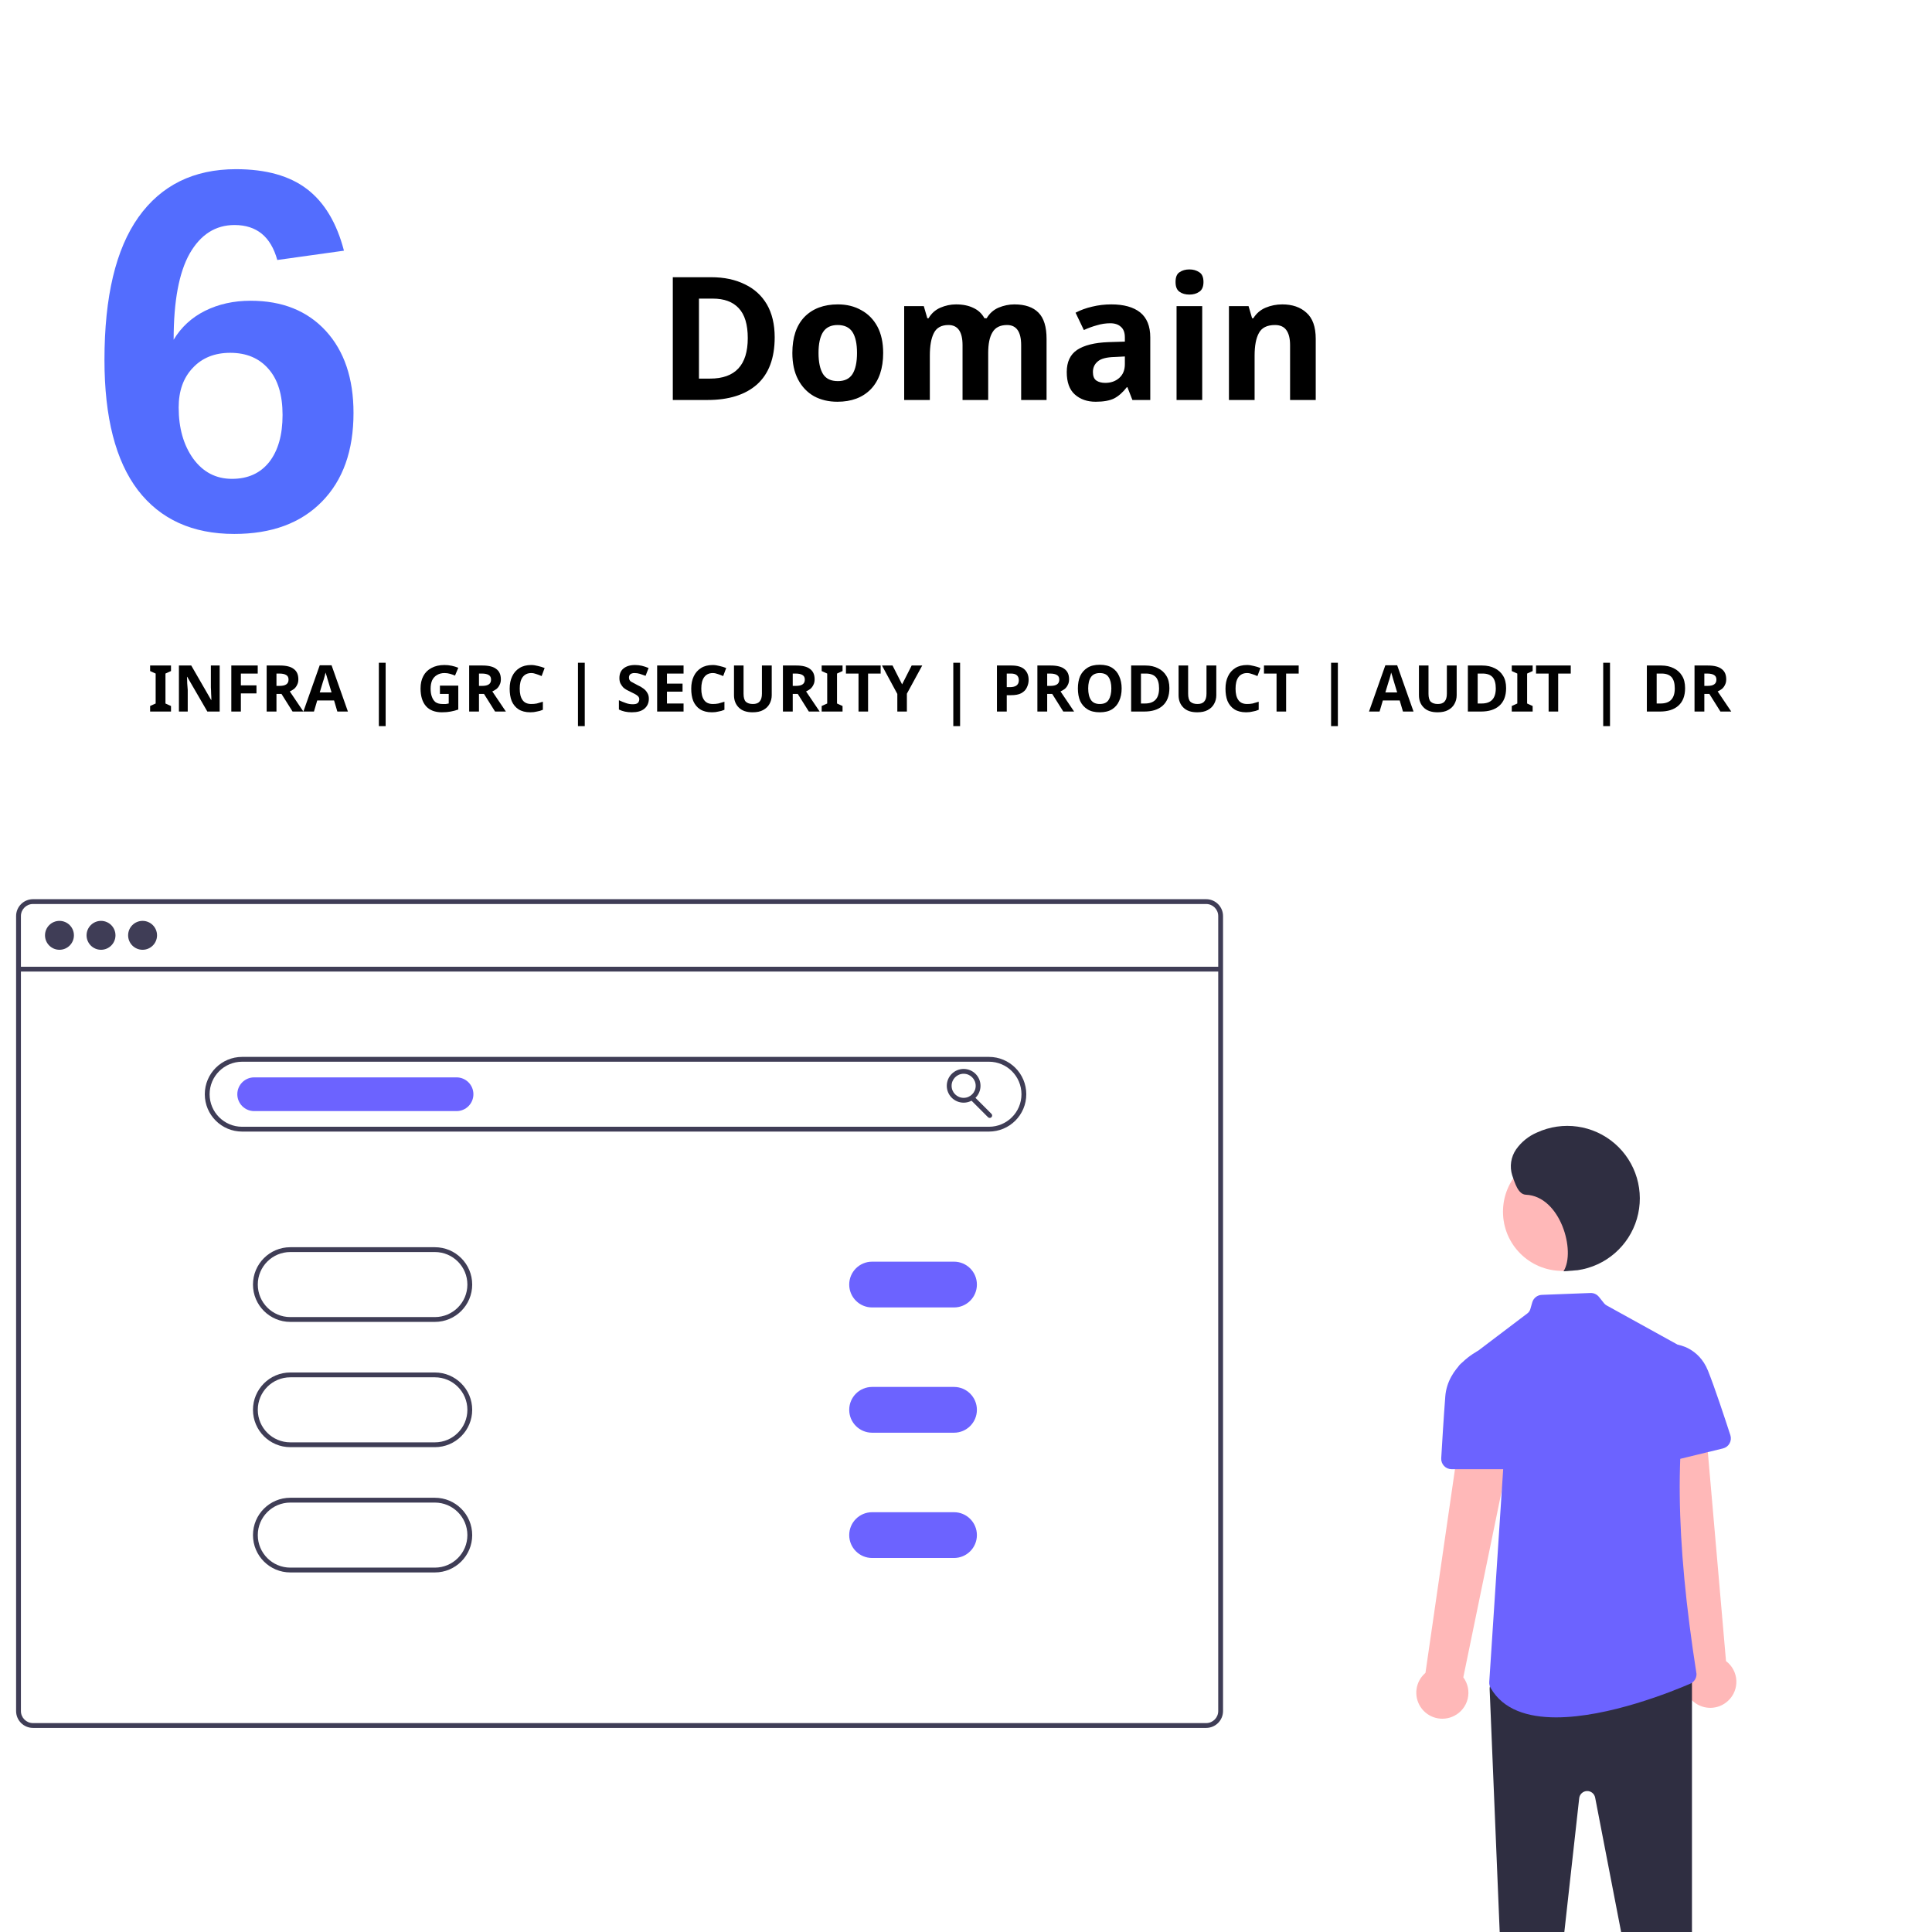
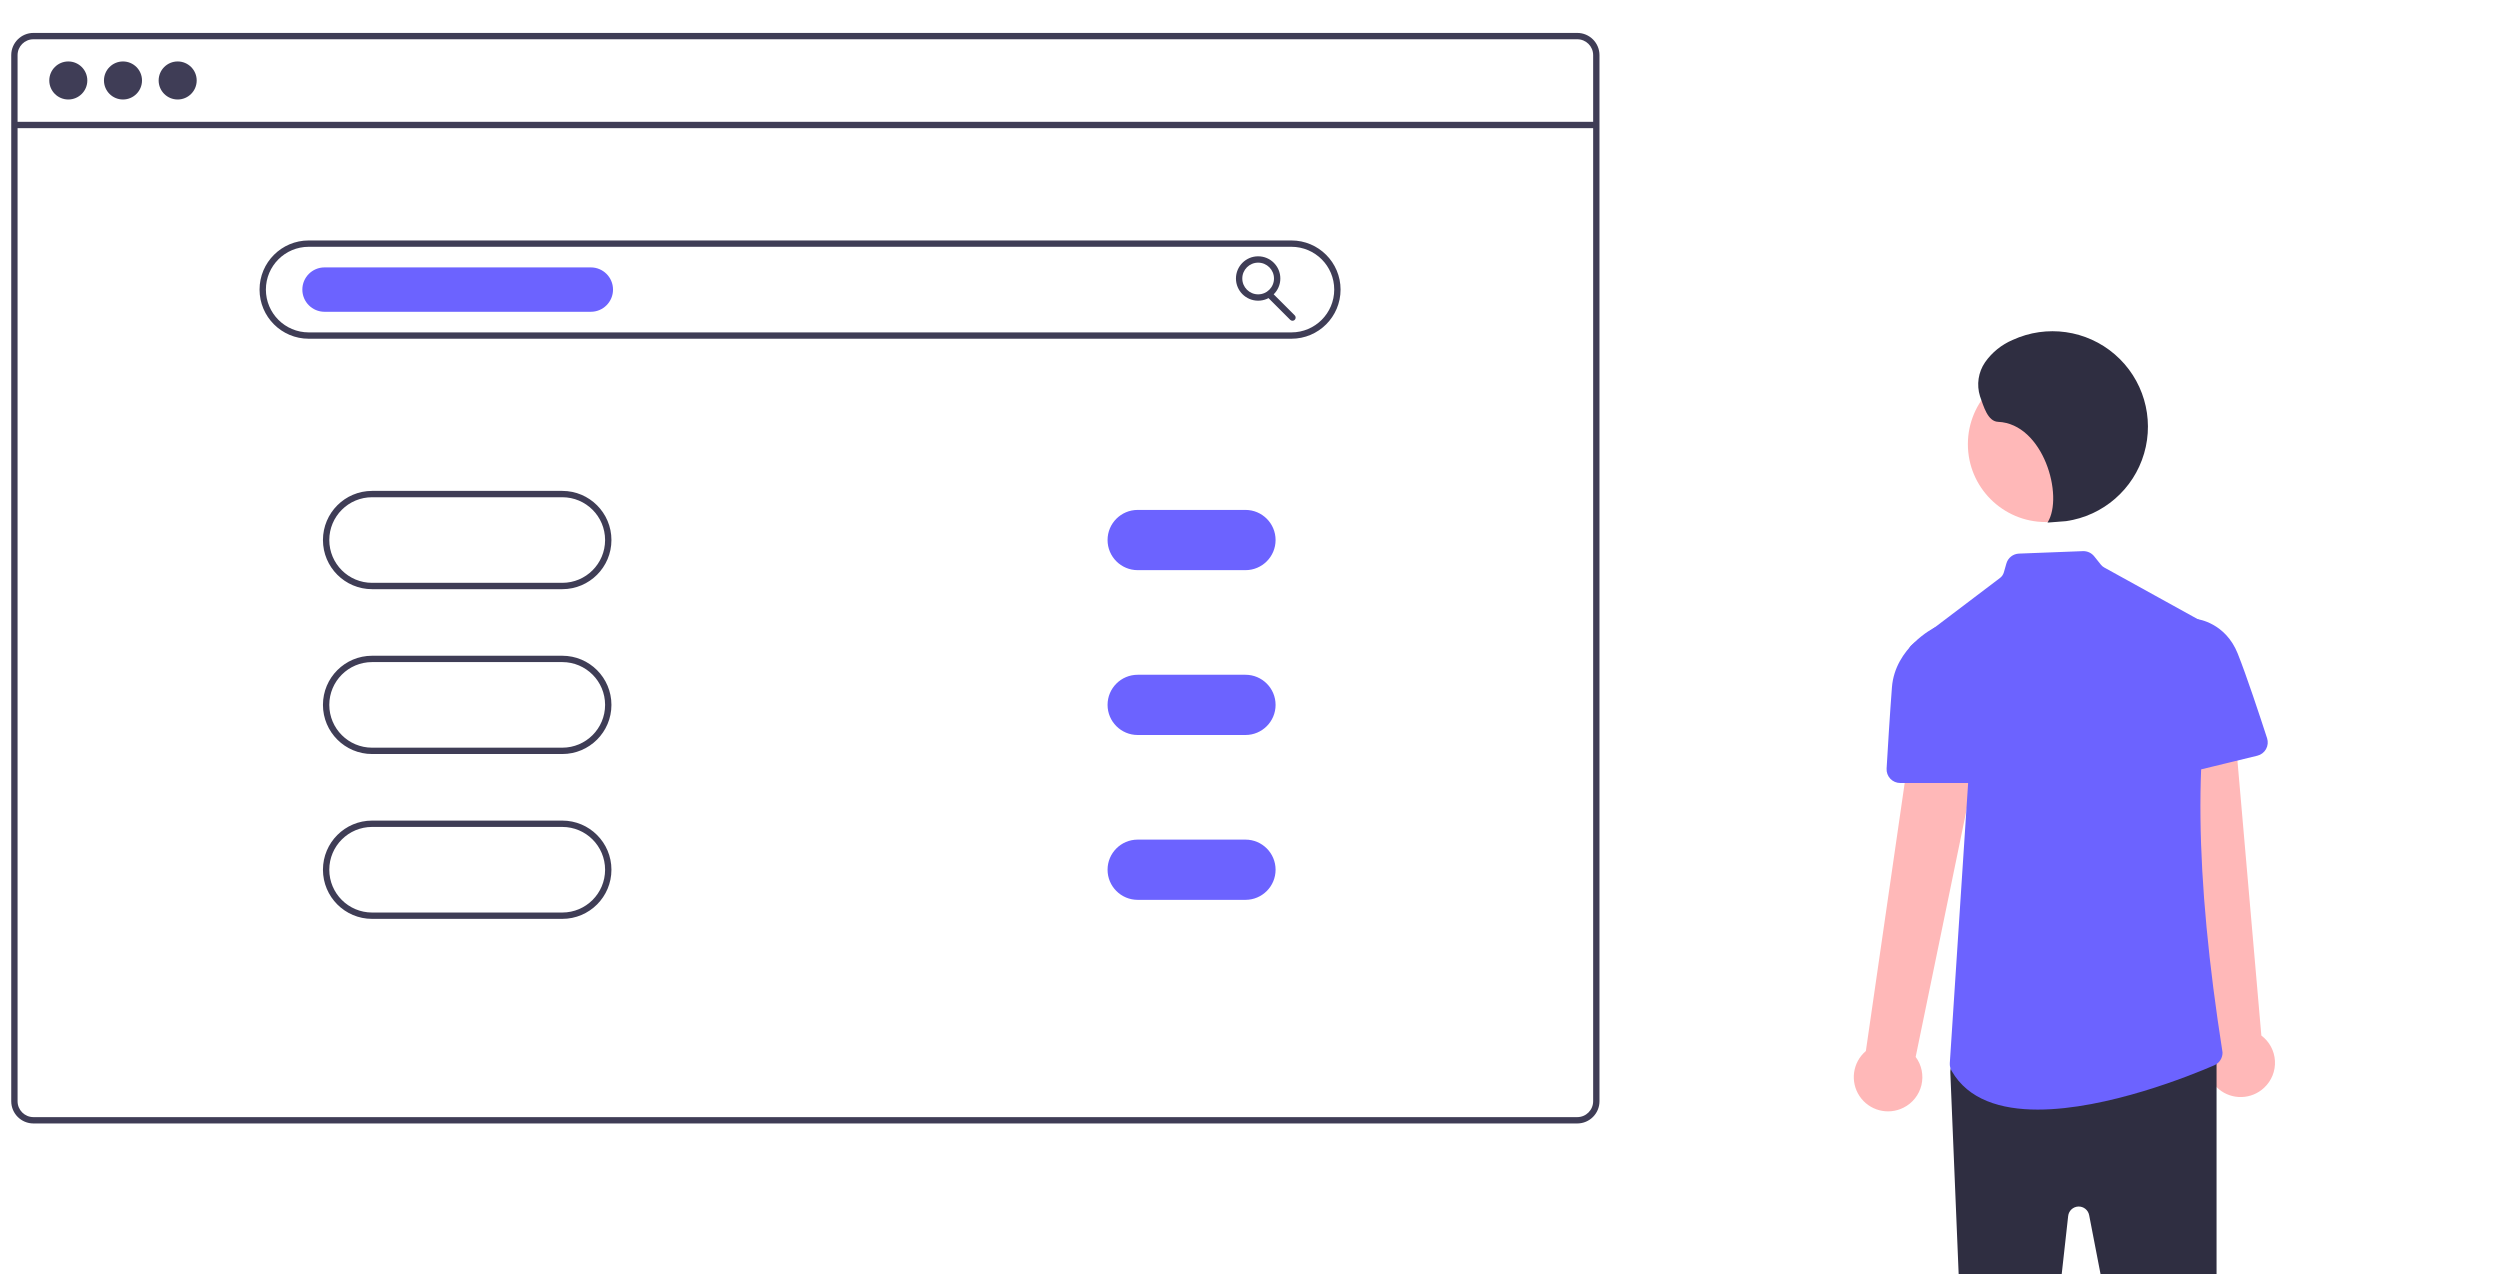
- <svg xmlns="http://www.w3.org/2000/svg" width="120" height="120" viewBox="0 0 120 120" version="1.1" id="svg1" xml:space="preserve">
+ <svg xmlns="http://www.w3.org/2000/svg" width="118" height="60.118" viewBox="0 0 118 60.118" version="1.1" id="svg1" xml:space="preserve">
  <defs id="defs1" />
-   <g id="layer1" style="display:inline" />
-   <text xml:space="preserve" style="font-style:normal;font-variant:normal;font-weight:bold;font-stretch:normal;font-size:32px;font-family:Arial;-inkscape-font-specification:'Arial, Bold';font-variant-ligatures:normal;font-variant-caps:normal;font-variant-numeric:normal;font-variant-east-asian:normal;text-align:center;text-anchor:middle;fill:#536dfe;fill-opacity:1;fill-rule:evenodd;stroke:none;stroke-width:2.33;stroke-linecap:round;stroke-miterlimit:4.1;paint-order:markers fill stroke" x="27.549" y="32.851" id="text5">
-     <tspan id="tspan5" style="font-size:32px;fill:#536dfe;fill-opacity:1;stroke-width:2.33" x="27.549" y="32.851">6</tspan>
+   <g id="layer1" style="display:inline" transform="translate(-1,-2.039037)" />
+   <text xml:space="preserve" style="font-style:normal;font-variant:normal;font-weight:bold;font-stretch:normal;font-size:10.667px;font-family:Sans;-inkscape-font-specification:'Sans, Bold';font-variant-ligatures:normal;font-variant-caps:normal;font-variant-numeric:normal;font-variant-east-asian:normal;text-align:center;text-anchor:middle;opacity:1;fill:#000000;fill-opacity:1;fill-rule:evenodd;stroke:none;stroke-width:2.33;stroke-linecap:round;stroke-miterlimit:4.1;paint-order:markers fill stroke" x="39.341" y="66.02" id="text8">
+     <tspan id="tspan8" x="39.341" y="66.02" />
  </text>
-   <text xml:space="preserve" style="font-style:normal;font-variant:normal;font-weight:bold;font-stretch:normal;font-size:10.667px;font-family:Sans;-inkscape-font-specification:'Sans, Bold';font-variant-ligatures:normal;font-variant-caps:normal;font-variant-numeric:normal;font-variant-east-asian:normal;text-align:center;text-anchor:middle;fill:#000000;fill-opacity:1;fill-rule:evenodd;stroke:none;stroke-width:2.33;stroke-linecap:round;stroke-miterlimit:4.1;paint-order:markers fill stroke" x="65.833" y="24.846" id="text3">
-     <tspan id="tspan3" x="65.833" y="24.846">Domain</tspan>
-   </text>
-   <text xml:space="preserve" style="font-style:normal;font-variant:normal;font-weight:bold;font-stretch:normal;font-size:10.667px;font-family:Sans;-inkscape-font-specification:'Sans, Bold';font-variant-ligatures:normal;font-variant-caps:normal;font-variant-numeric:normal;font-variant-east-asian:normal;text-align:center;text-anchor:middle;opacity:1;fill:#000000;fill-opacity:1;fill-rule:evenodd;stroke:none;stroke-width:2.33;stroke-linecap:round;stroke-miterlimit:4.1;paint-order:markers fill stroke" x="40.341" y="68.059" id="text8">
-     <tspan id="tspan8" x="40.341" y="68.059" />
-   </text>
-   <text xml:space="preserve" style="font-style:normal;font-variant:normal;font-weight:bold;font-stretch:normal;font-size:4px;font-family:Sans;-inkscape-font-specification:'Sans, Bold';font-variant-ligatures:normal;font-variant-caps:normal;font-variant-numeric:normal;font-variant-east-asian:normal;text-align:center;text-anchor:middle;opacity:0.996;fill:#000000;fill-opacity:1;fill-rule:evenodd;stroke-width:2.33;stroke-linecap:round;stroke-miterlimit:4.1;paint-order:markers fill stroke" x="59.924" y="44.196" id="text7">
-     <tspan id="tspan7" x="59.924" y="44.196" style="font-style:normal;font-variant:normal;font-weight:bold;font-stretch:normal;font-size:4px;font-family:Sans;-inkscape-font-specification:'Sans, Bold';font-variant-ligatures:normal;font-variant-caps:normal;font-variant-numeric:normal;font-variant-east-asian:normal;fill:#000000;fill-opacity:1">INFRA | GRC | SECURITY | PRODUCT | AUDIT | DR</tspan>
-   </text>
-   <g id="g8" transform="matrix(0.1496311,0,0,0.1496311,1.000002,55.85036)">
+   <g id="g8" transform="matrix(0.1496311,0,0,0.1496311,0.5304519,1.554027)">
    <path d="m 942.334,700.889 c -10.217,-6.835 -15.362,-19.838 -15.565,-32.129 -0.068,-4.122 0.972,-8.9 4.664,-10.733 a 6.409,6.409 0 0 1 9.174,6.785 62.045,62.045 0 0 1 5.301,-11.516 c 1.825,-3.088 4.388,-6.302 7.963,-6.596 4.148,-0.341 7.613,3.688 8.2,7.808 0.588,4.12 -0.911,8.22 -2.385,12.112 a 10.83,10.83 0 0 1 17.159,-6.084 c 4.056,3.131 5.393,8.894 4.372,13.916 -1.02,5.022 -4.017,9.415 -7.331,13.323 -3.886,4.583 -8.386,8.771 -13.773,11.431 -5.387,2.66 -11.758,3.678 -17.489,1.874 z" transform="translate(-205.6969,-197.2677)" fill="#f2f2f2" id="path1-7" />
    <path d="m 802.592,536.291 a 10.743,10.743 0 0 0 3.842,-16.018 l 25.033,-121.54 -23.36,-0.308 -17.384,119.998 a 10.801,10.801 0 0 0 11.87,17.868 z" transform="translate(-205.6969,-197.2677)" fill="#ffb8b8" id="path2-2" />
    <path d="m 916.376,529.979 a 10.743,10.743 0 0 0 -0.897,-16.448 L 904.726,389.907 882.253,396.289 899.894,516.25 a 10.801,10.801 0 0 0 16.482,13.73 z" transform="translate(-205.6969,-197.2677)" fill="#ffb8b8" id="path3-9" />
-     <polygon points="620.499,444.868 638.593,444.869 638.591,492.157 626.331,492.156 " fill="#ffb8b8" id="polygon3" />
+     <polygon points="626.331,492.156 620.499,444.868 638.593,444.869 638.591,492.157 " fill="#ffb8b8" id="polygon3" />
    <path d="m 617.574,488.653 h 23.644 v 14.887 H 602.687 v 0 a 14.887,14.887 0 0 1 14.887,-14.887 z" fill="#2f2e41" id="path4-3" />
-     <polygon points="675.499,444.868 693.593,444.869 693.591,492.157 681.331,492.156 " fill="#ffb8b8" id="polygon4" />
+     <polygon points="681.331,492.156 675.499,444.868 693.593,444.869 693.591,492.157 " fill="#ffb8b8" id="polygon4" />
    <path d="m 672.574,488.653 h 23.644 v 14.887 H 657.687 v 0 a 14.887,14.887 0 0 1 14.887,-14.887 z" fill="#2f2e41" id="path5" />
    <circle cx="641.768" cy="129.732" r="24.561" fill="#ffb8b8" id="circle5" />
    <path d="m 881.993,659.587 a 4.334,4.334 0 0 1 -4.231,-3.49 l -16.604,-85.907 a 3.349,3.349 0 0 0 -6.618,0.266 l -9.298,83.678 a 4.285,4.285 0 0 1 -4.085,3.825 l -13.945,0.634 a 4.235,4.235 0 0 1 -3.106,-1.127 4.278,4.278 0 0 1 -1.392,-2.996 l -5.347,-129.259 a 4.28,4.28 0 0 1 1.508,-3.454 l 3.092,-2.638 a 4.311,4.311 0 0 1 2.795,-1.03 h 72.279 a 4.311,4.311 0 0 1 4.307,4.307 V 654.625 a 4.299,4.299 0 0 1 -4.119,4.303 l -15.051,0.655 c -0.062,0.002 -0.123,0.004 -0.184,0.004 z" transform="translate(-205.6969,-197.2677)" fill="#2f2e41" id="path6" />
    <path d="m 844.976,536.895 c -11.686,9.4e-4 -21.986,-3.113 -27.186,-12.194 a 4.387,4.387 0 0 1 -0.586,-2.472 l 6.534,-99.877 a 3.349,3.349 0 0 0 -0.679,-2.25 l -18.334,-24.038 a 4.305,4.305 0 0 1 0.824,-6.043 l 27.502,-20.835 a 3.366,3.366 0 0 0 1.198,-1.75 l 0.801,-2.804 a 4.298,4.298 0 0 1 3.975,-3.121 l 20.181,-0.777 a 4.348,4.348 0 0 1 3.529,1.614 l 2.148,2.684 a 3.341,3.341 0 0 0 0.996,0.84 l 33.75,18.65 a 4.315,4.315 0 0 1 2.223,3.723 l 7e-4,0.06 -0.014,0.057 c -7.867,32.803 -7.425,74.264 1.392,130.485 a 4.305,4.305 0 0 1 -2.581,4.064 c -7.305,3.164 -33.892,13.983 -55.673,13.983 z" transform="translate(-205.6969,-197.2677)" fill="#6c63ff" id="path7" />
    <path d="M 824.424,433.872 H 801.566 a 4.301,4.301 0 0 1 -4.3,-4.55 c 0.34,-5.823 1.011,-16.898 1.683,-25.632 0.967,-12.568 13.282,-18.754 13.406,-18.816 l 0.241,-0.118 8.314,5.278 7.737,38.688 a 4.307,4.307 0 0 1 -4.223,5.15 z" transform="translate(-205.6969,-197.2677)" fill="#6c63ff" id="path8" />
    <path d="m 887.06,431.738 a 4.312,4.312 0 0 1 -4.26,-4.776 l 4.218,-38.81 8.15,-5.969 0.186,0.021 c 0.087,0.01 8.769,1.094 12.659,10.818 2.77,6.924 7,19.721 9.275,26.734 a 4.302,4.302 0 0 1 -3.081,5.507 l -26.108,6.35 a 4.356,4.356 0 0 1 -1.039,0.126 z" transform="translate(-205.6969,-197.2677)" fill="#6c63ff" id="path9" />
    <path d="m 848.024,351.732 c 5.253,-8.311 -1.305,-31.189 -15.596,-31.786 -3.299,-0.138 -4.566,-4.939 -5.688,-8.044 a 12.389,12.389 0 0 1 1.61,-10.779 20.337,20.337 0 0 1 8.676,-7.008 30.107,30.107 0 1 1 16.861,57.157 z" transform="translate(-205.6969,-197.2677)" fill="#2f2e41" id="path10" />
    <path d="m 699.697,197.268 h -487 a 7.008,7.008 0 0 0 -7,7 v 330 a 7.008,7.008 0 0 0 7,7 h 487 a 7.008,7.008 0 0 0 7,-7 v -330 a 7.008,7.008 0 0 0 -7,-7 z m 5,337 a 5.002,5.002 0 0 1 -5,5 h -487 a 5.002,5.002 0 0 1 -5,-5 v -330 a 5.002,5.002 0 0 1 5,-5 h 487 a 5.002,5.002 0 0 1 5,5 z" transform="translate(-205.6969,-197.2677)" fill="#3f3d56" id="path11" />
    <rect x="1" y="28.04" width="499" height="2" fill="#3f3d56" id="rect11-2" />
    <circle cx="18" cy="15" r="6" fill="#3f3d56" id="circle11" />
    <circle cx="35.25" cy="15" r="6" fill="#3f3d56" id="circle12" />
    <circle cx="52.5" cy="15" r="6" fill="#3f3d56" id="circle13" />
    <path d="m 609.524,293.732 h -310 a 15.5,15.5 0 0 1 0,-31 h 310 a 15.5,15.5 0 0 1 0,31 z m -310,-29 a 13.5,13.5 0 0 0 0,27 h 310 a 13.5,13.5 0 0 0 0,-27 z" transform="translate(-205.6969,-197.2677)" fill="#3f3d56" id="path13-6" />
    <path d="m 379.524,372.732 h -60 a 15.5,15.5 0 0 1 0,-31 h 60 a 15.5,15.5 0 0 1 0,31 z m -60,-29 a 13.5,13.5 0 0 0 0,27 h 60 a 13.5,13.5 0 0 0 0,-27 z" transform="translate(-205.6969,-197.2677)" fill="#3f3d56" id="path14-1" />
    <path d="m 379.524,424.732 h -60 a 15.5,15.5 0 0 1 0,-31 h 60 a 15.5,15.5 0 0 1 0,31 z m -60,-29 a 13.5,13.5 0 0 0 0,27 h 60 a 13.5,13.5 0 0 0 0,-27 z" transform="translate(-205.6969,-197.2677)" fill="#3f3d56" id="path15-1" />
    <path d="m 379.524,476.732 h -60 a 15.5,15.5 0 0 1 0,-31 h 60 a 15.5,15.5 0 0 1 0,31 z m -60,-29 a 13.5,13.5 0 0 0 0,27 h 60 a 13.5,13.5 0 0 0 0,-27 z" transform="translate(-205.6969,-197.2677)" fill="#3f3d56" id="path16" />
    <path d="m 388.524,285.232 h -84 a 7,7 0 0 1 0,-14 h 84 a 7,7 0 0 1 0,14 z" transform="translate(-205.6969,-197.2677)" fill="#6c63ff" id="path17" />
    <path d="m 599.024,281.732 a 7,7 0 1 1 7,-7 7.008,7.008 0 0 1 -7,7 z m 0,-12 a 5,5 0 1 0 5,5 5.006,5.006 0 0 0 -5,-5 z" transform="translate(-205.6969,-197.2677)" fill="#3f3d56" id="path18" />
    <path d="m 609.852,288.065 a 0.997,0.997 0 0 1 -0.707,-0.293 l -7.026,-7.026 a 1,1 0 1 1 1.414,-1.414 l 7.026,7.026 a 1,1 0 0 1 -0.707,1.707 z" transform="translate(-205.6969,-197.2677)" fill="#3f3d56" id="path19" />
    <path d="m 595.024,366.732 h -34 a 9.5,9.5 0 0 1 0,-19 h 34 a 9.5,9.5 0 0 1 0,19 z" transform="translate(-205.6969,-197.2677)" fill="#6c63ff" id="path20-1" />
    <path d="m 595.024,418.732 h -34 a 9.5,9.5 0 0 1 0,-19 h 34 a 9.5,9.5 0 0 1 0,19 z" transform="translate(-205.6969,-197.2677)" fill="#6c63ff" id="path21-8" />
    <path d="m 595.024,470.732 h -34 a 9.5,9.5 0 0 1 0,-19 h 34 a 9.5,9.5 0 0 1 0,19 z" transform="translate(-205.6969,-197.2677)" fill="#6c63ff" id="path22" />
    <path d="m 993.303,702.732 h -248 a 1,1 0 0 1 0,-2 h 248 a 1,1 0 0 1 0,2 z" transform="translate(-205.6969,-197.2677)" fill="#3f3d56" id="path23" />
  </g>
</svg>
